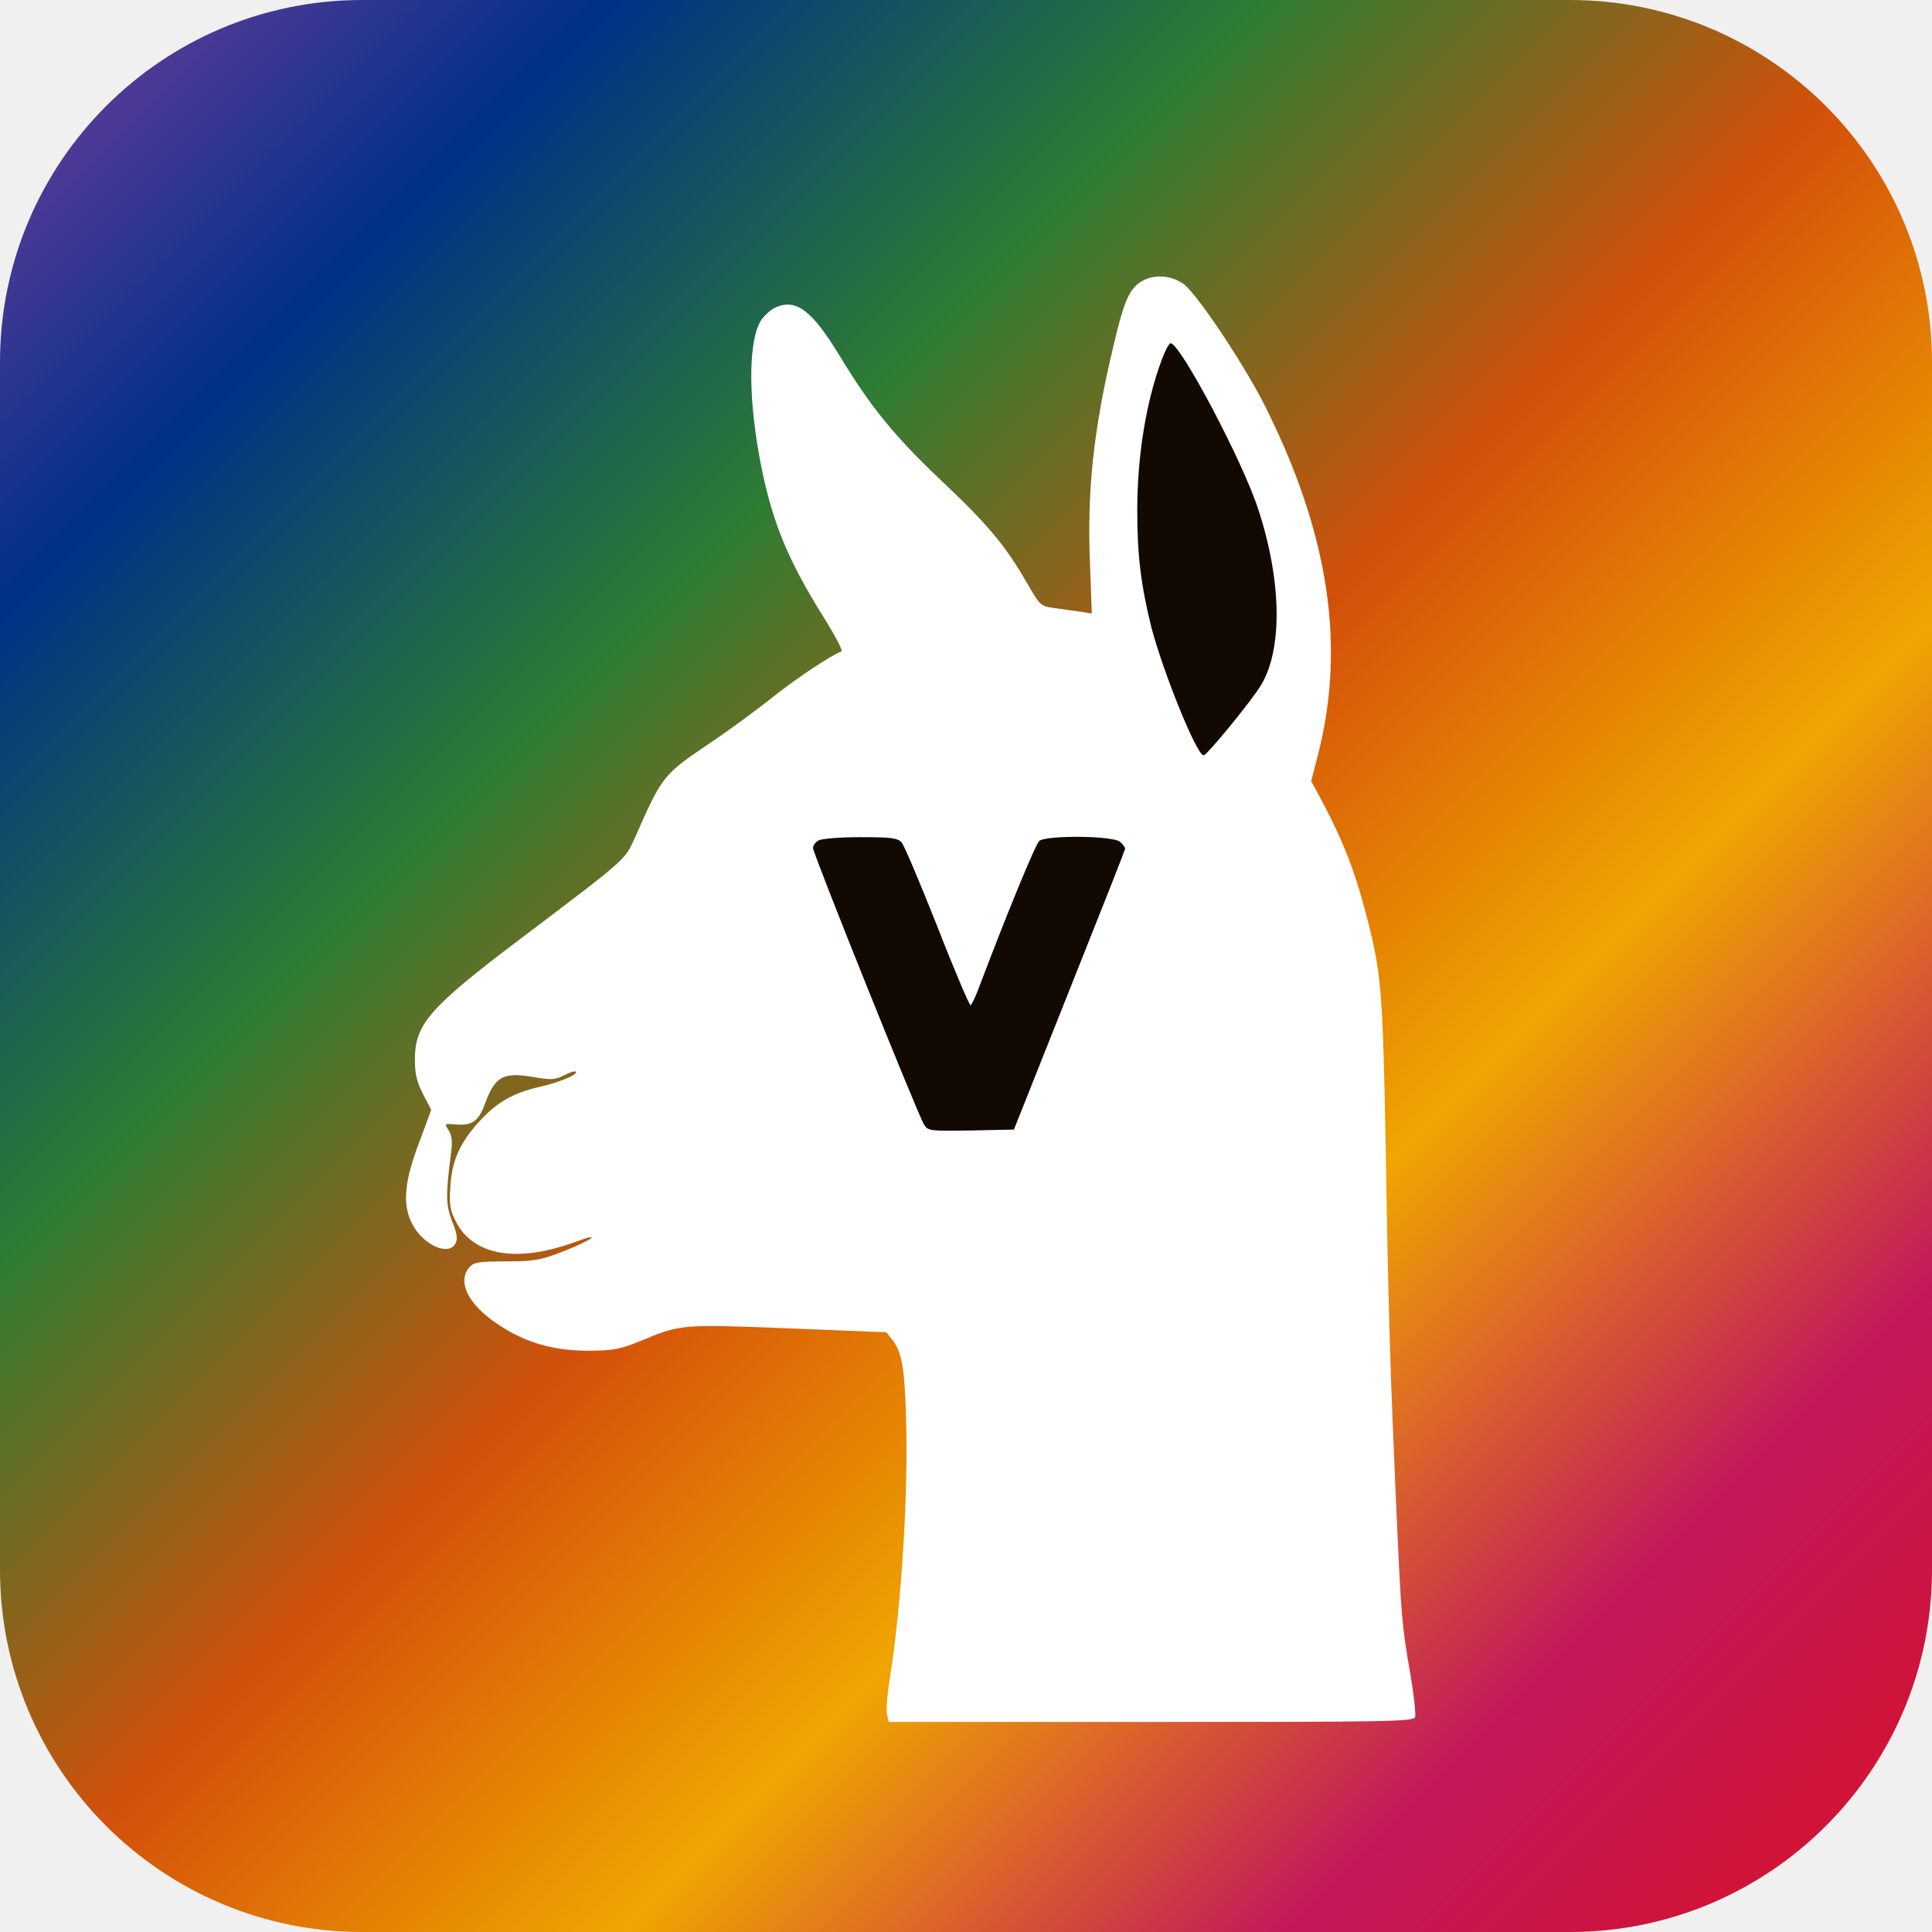
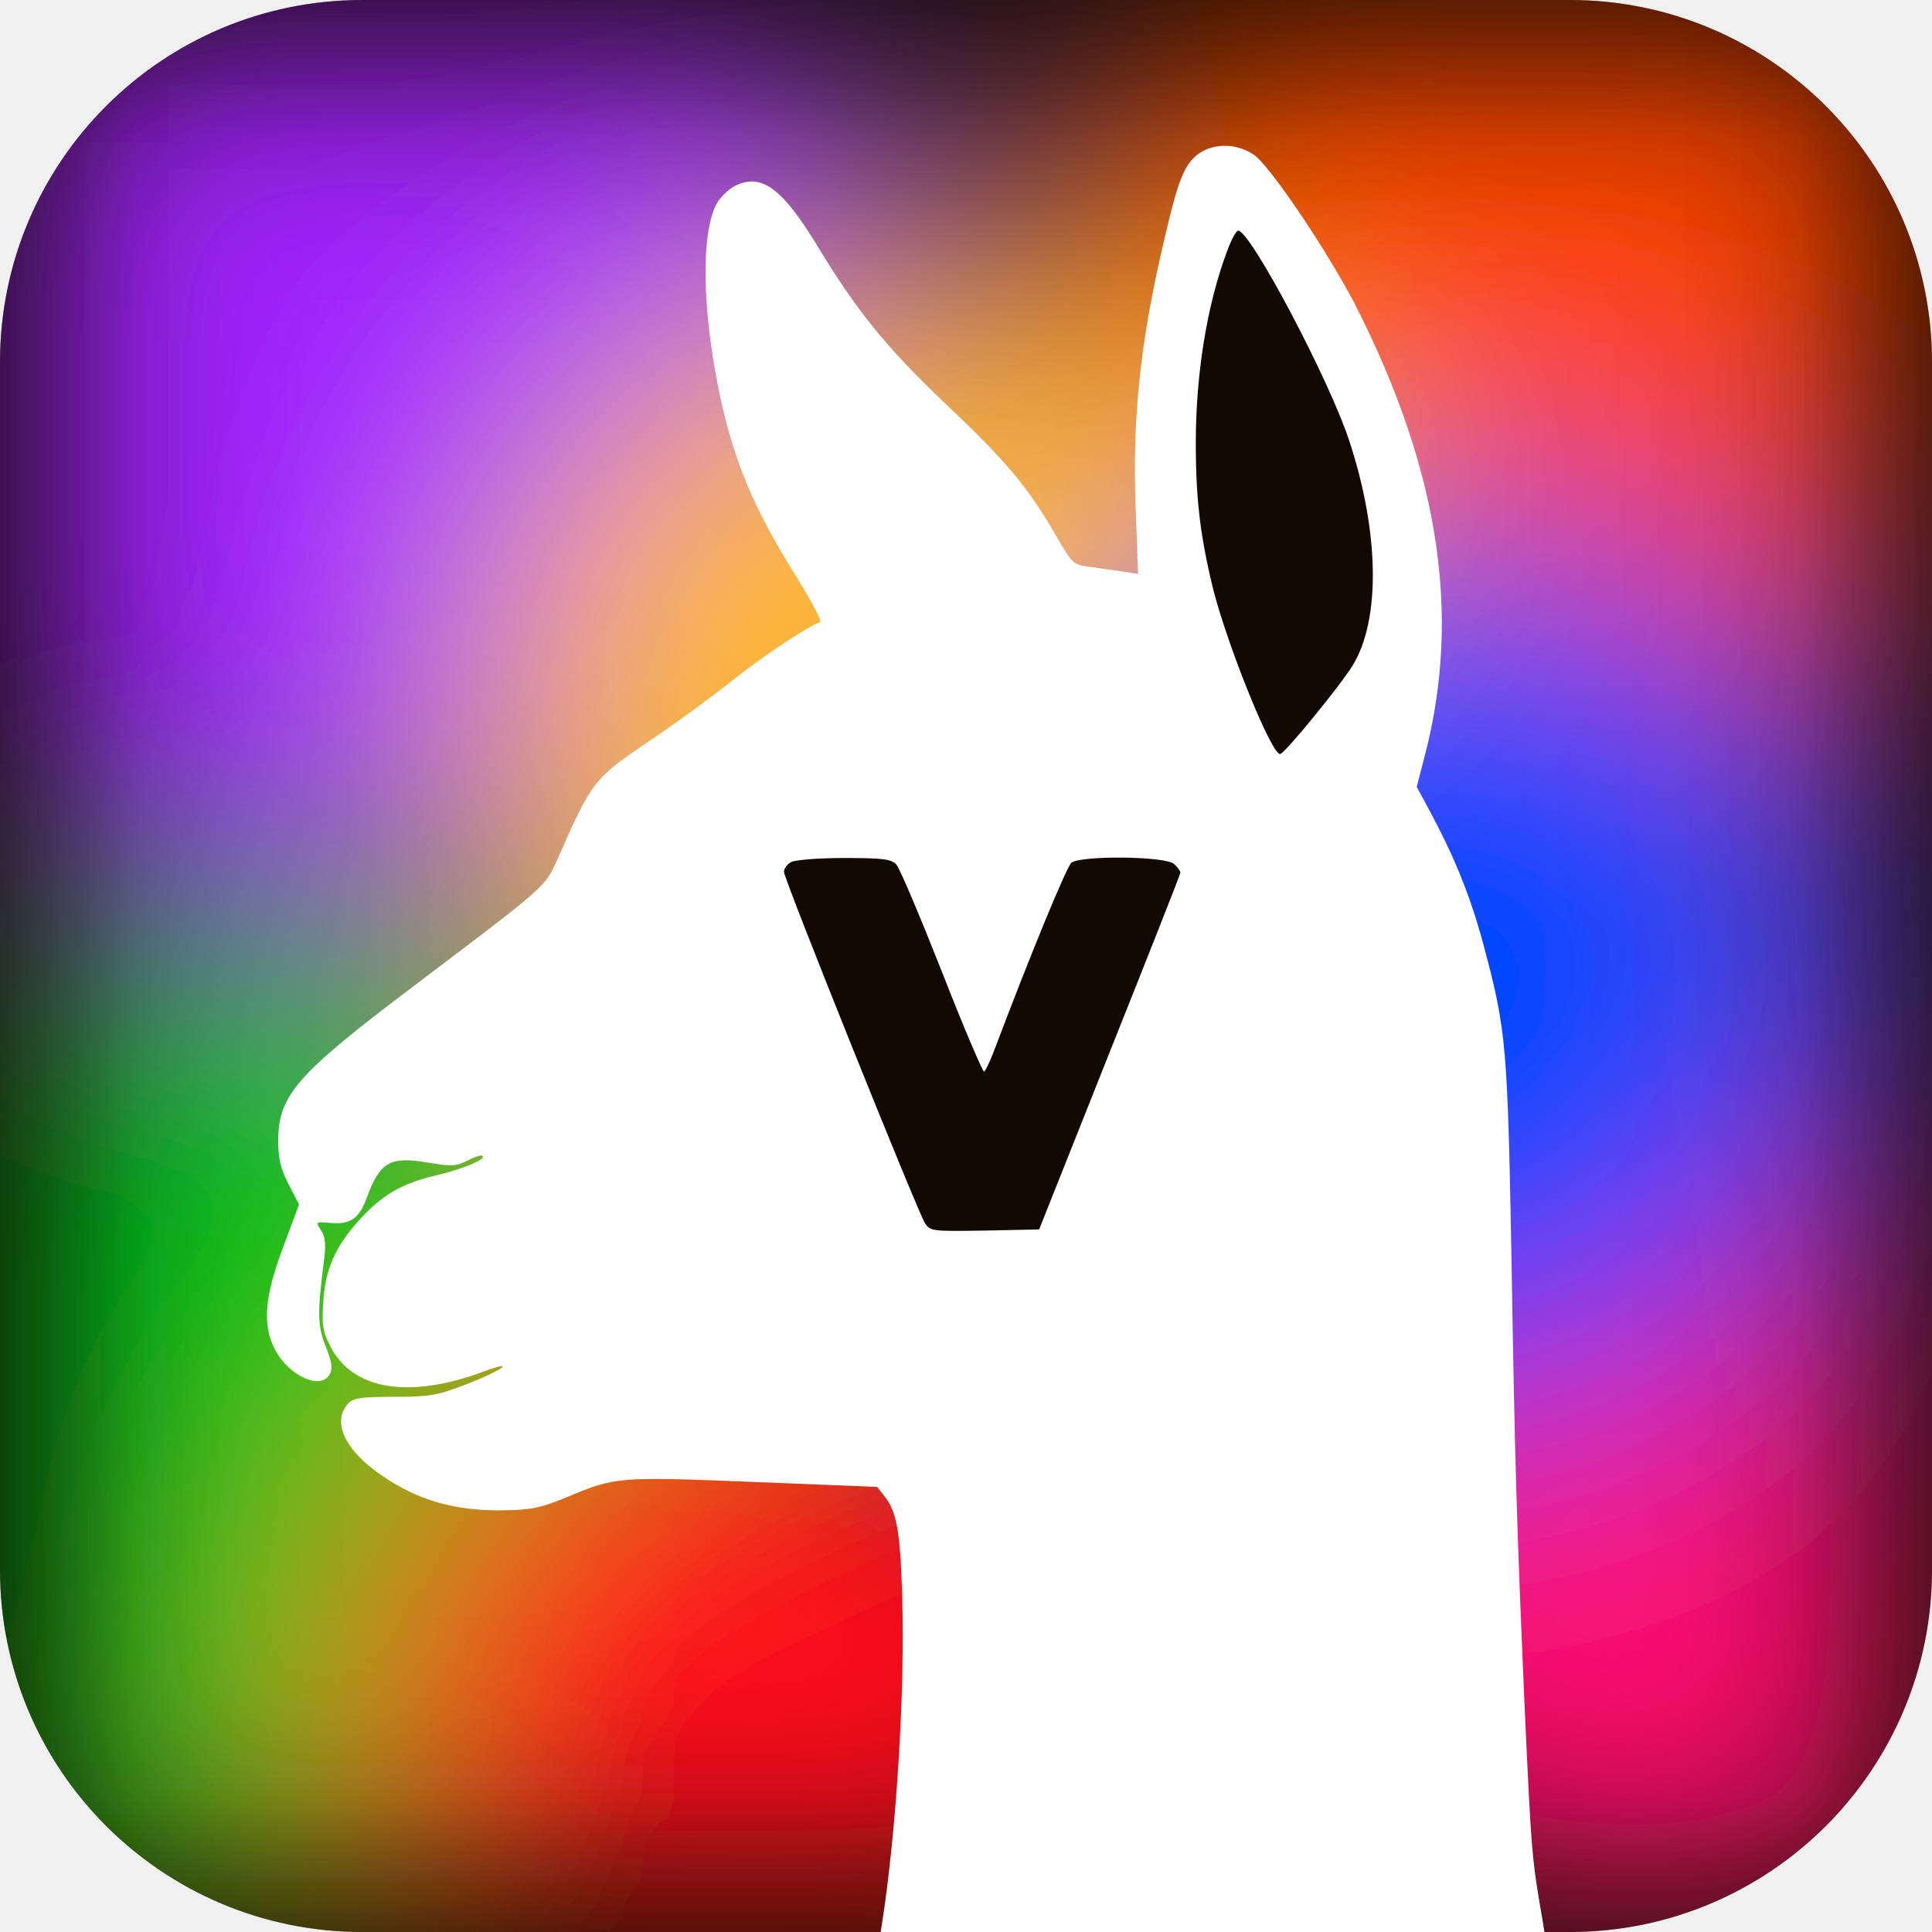
<svg xmlns="http://www.w3.org/2000/svg" viewBox="0 0 512 512" width="512" height="512">
  <defs>
-     <linearGradient id="paleta-grad" x1="0%" y1="0%" x2="100%" y2="100%">
-       <stop offset="0%" stop-color="#7B3F9E" />
-       <stop offset="16%" stop-color="#003087" />
-       <stop offset="33%" stop-color="#2E7D32" />
-       <stop offset="50%" stop-color="#D4500A" />
-       <stop offset="66%" stop-color="#F0A500" />
-       <stop offset="83%" stop-color="#C2185B" />
-       <stop offset="100%" stop-color="#D91023" />
-     </linearGradient>
+     <filter id="blob" x="-50%" y="-50%" width="200%" height="200%">
+       <feGaussianBlur stdDeviation="38" />
+     </filter>
+     <clipPath id="rounded">
+       <rect width="512" height="512" rx="96" />
+     </clipPath>
  </defs>
-   <rect width="512" height="512" rx="96" fill="url(#paleta-grad)" />
-   <g transform="translate(64.5, 46) scale(0.803)">
+   <rect width="512" height="512" rx="96" fill="#120A02" />
+   <g clip-path="url(#rounded)" filter="url(#blob)">
+     <circle cx="80" cy="80" r="160" fill="#A020FF" opacity="1" />
+     <circle cx="430" cy="70" r="140" fill="#FF4500" opacity="1" />
+     <circle cx="256" cy="200" r="130" fill="#FFB800" opacity="1" />
+     <circle cx="60" cy="400" r="150" fill="#00C41C" opacity="1" />
+     <circle cx="450" cy="380" r="140" fill="#FF0A6C" opacity="1" />
+     <circle cx="200" cy="460" r="110" fill="#FF0A1A" opacity="1" />
+     <circle cx="380" cy="260" r="120" fill="#0047FF" opacity="1" />
+   </g>
+   <g transform="translate(16, 4) scale(1.02)">
    <g transform="translate(0,523) scale(0.1,-0.1)" stroke="none">
      <path fill="#FFFFFF" d="M2951 4865 c-32 -28 -48 -68 -81 -210 -64 -269 -86 -469 -76 -713 l6 -164 -37 6 c-21 3 -59 8 -85 12 -47 6 -48 7 -92 83 -71 123 -129 193 -283 338 -156 148 -232 242 -333 408 -93 154 -147 195 -216 162 -18 -9 -41 -31 -50 -49 -39 -76 -37 -266 6 -479 38 -186 89 -308 208 -498 36 -58 61 -106 56 -108 -32 -11 -145 -86 -226 -150 -51 -41 -145 -110 -209 -153 -154 -104 -156 -106 -247 -312 -34 -75 -24 -66 -377 -333 -302 -228 -349 -282 -349 -400 0 -46 6 -72 27 -113 l27 -52 -40 -108 c-49 -128 -56 -205 -23 -268 36 -70 120 -108 143 -65 8 15 5 33 -11 73 -21 54 -22 85 -3 231 4 33 2 54 -9 70 -14 22 -14 22 23 19 53 -5 76 10 96 65 34 93 60 108 157 92 64 -11 76 -10 105 5 19 10 36 15 39 12 9 -9 -53 -35 -123 -51 -86 -20 -139 -51 -197 -115 -64 -71 -89 -129 -94 -214 -4 -60 -1 -78 19 -116 58 -112 203 -136 396 -65 40 15 59 19 48 10 -11 -8 -55 -29 -98 -45 -68 -26 -90 -30 -181 -30 -88 0 -106 -3 -120 -18 -43 -48 -6 -124 92 -189 90 -61 183 -88 301 -88 84 1 104 5 175 34 127 53 131 54 483 40 l324 -13 19 -24 c32 -41 41 -90 46 -257 8 -246 -15 -619 -53 -858 -9 -54 -13 -109 -10 -122 l6 -25 866 0 c784 0 865 1 871 16 3 9 -4 71 -15 138 -29 166 -30 178 -47 546 -21 483 -26 636 -35 1190 -10 542 -14 584 -70 795 -33 125 -72 224 -133 340 l-43 80 22 85 c79 307 50 621 -90 967 -29 72 -77 175 -107 229 -84 152 -211 336 -248 361 -47 32 -110 31 -150 -2z" />
      <path fill="#120A02" d="M3031 4616 c-52 -139 -81 -318 -81 -498 0 -148 12 -245 46 -383 38 -147 150 -425 173 -425 11 0 159 181 189 231 72 118 69 343 -8 579 -51 159 -258 550 -290 550 -5 0 -18 -24 -29 -54z" />
      <path fill="#120A02" d="M1898 3029 c-10 -5 -18 -17 -18 -25 0 -19 346 -880 366 -912 14 -22 19 -22 156 -20 l141 3 183 460 c101 253 184 463 184 467 0 4 -7 14 -16 22 -20 21 -241 23 -267 4 -13 -11 -108 -242 -202 -491 -10 -26 -21 -49 -25 -52 -3 -2 -53 114 -109 258 -57 144 -110 270 -119 280 -13 14 -33 17 -136 17 -67 0 -129 -5 -138 -11z" />
    </g>
  </g>
</svg>
